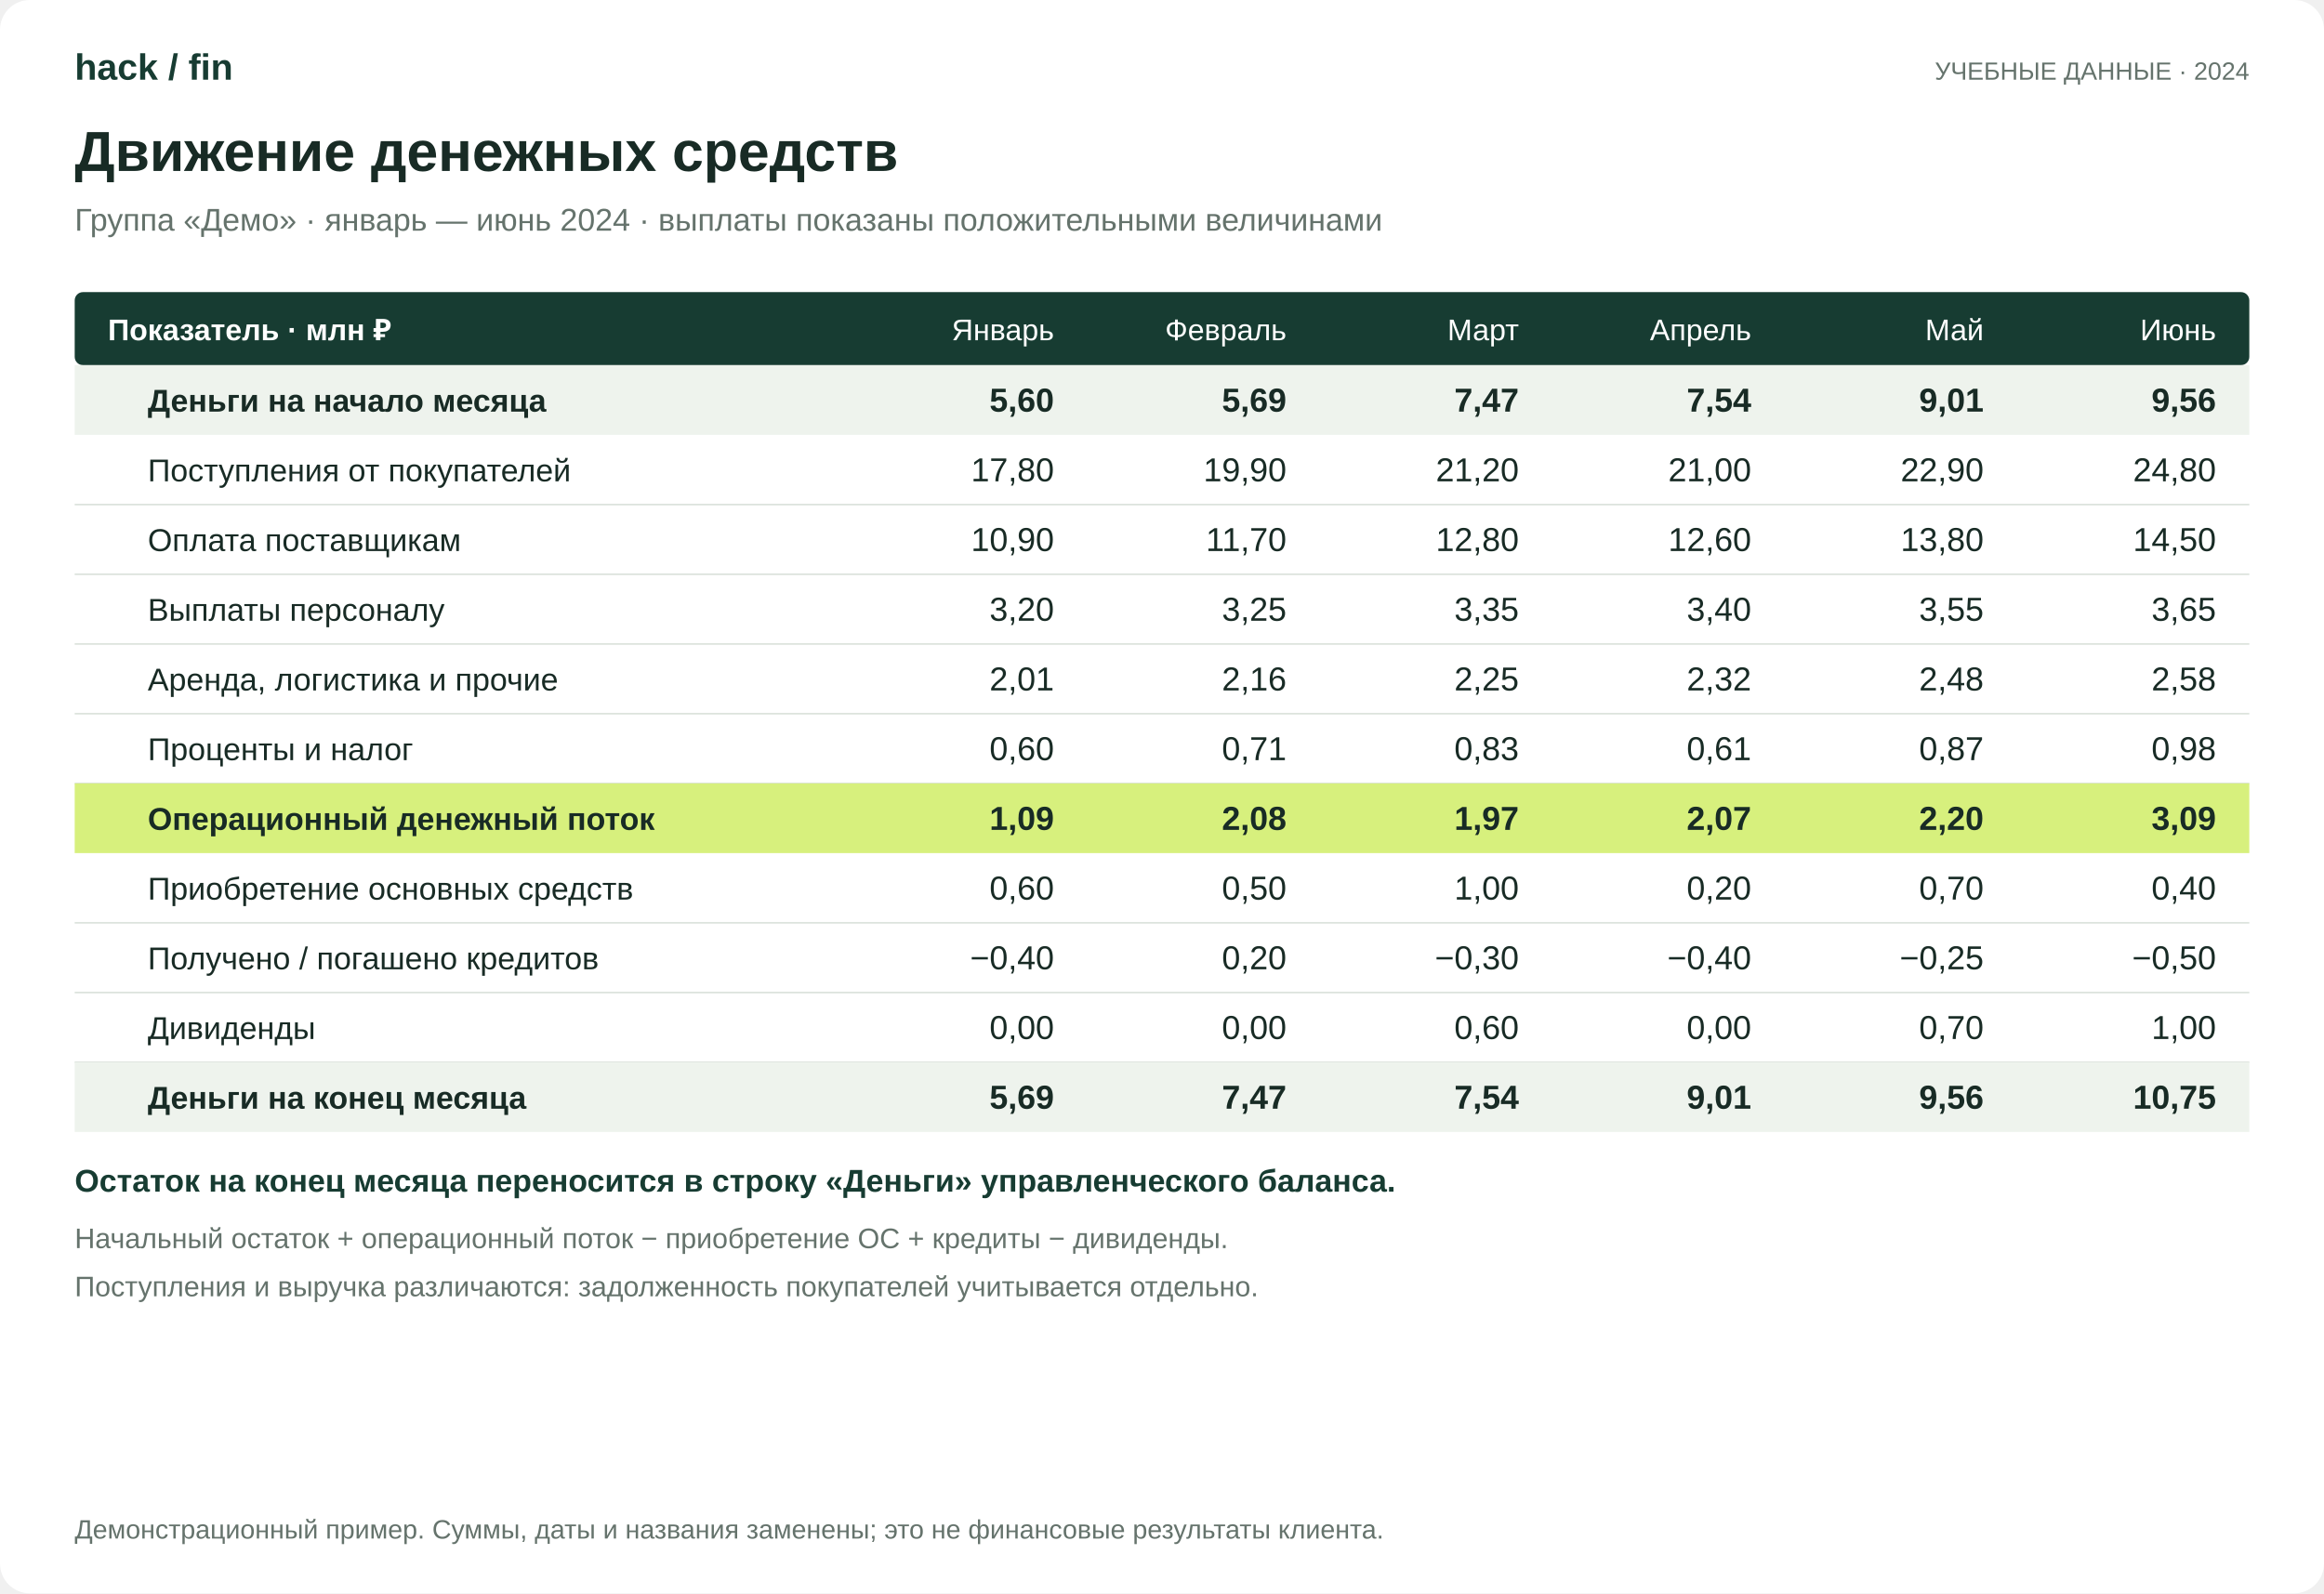
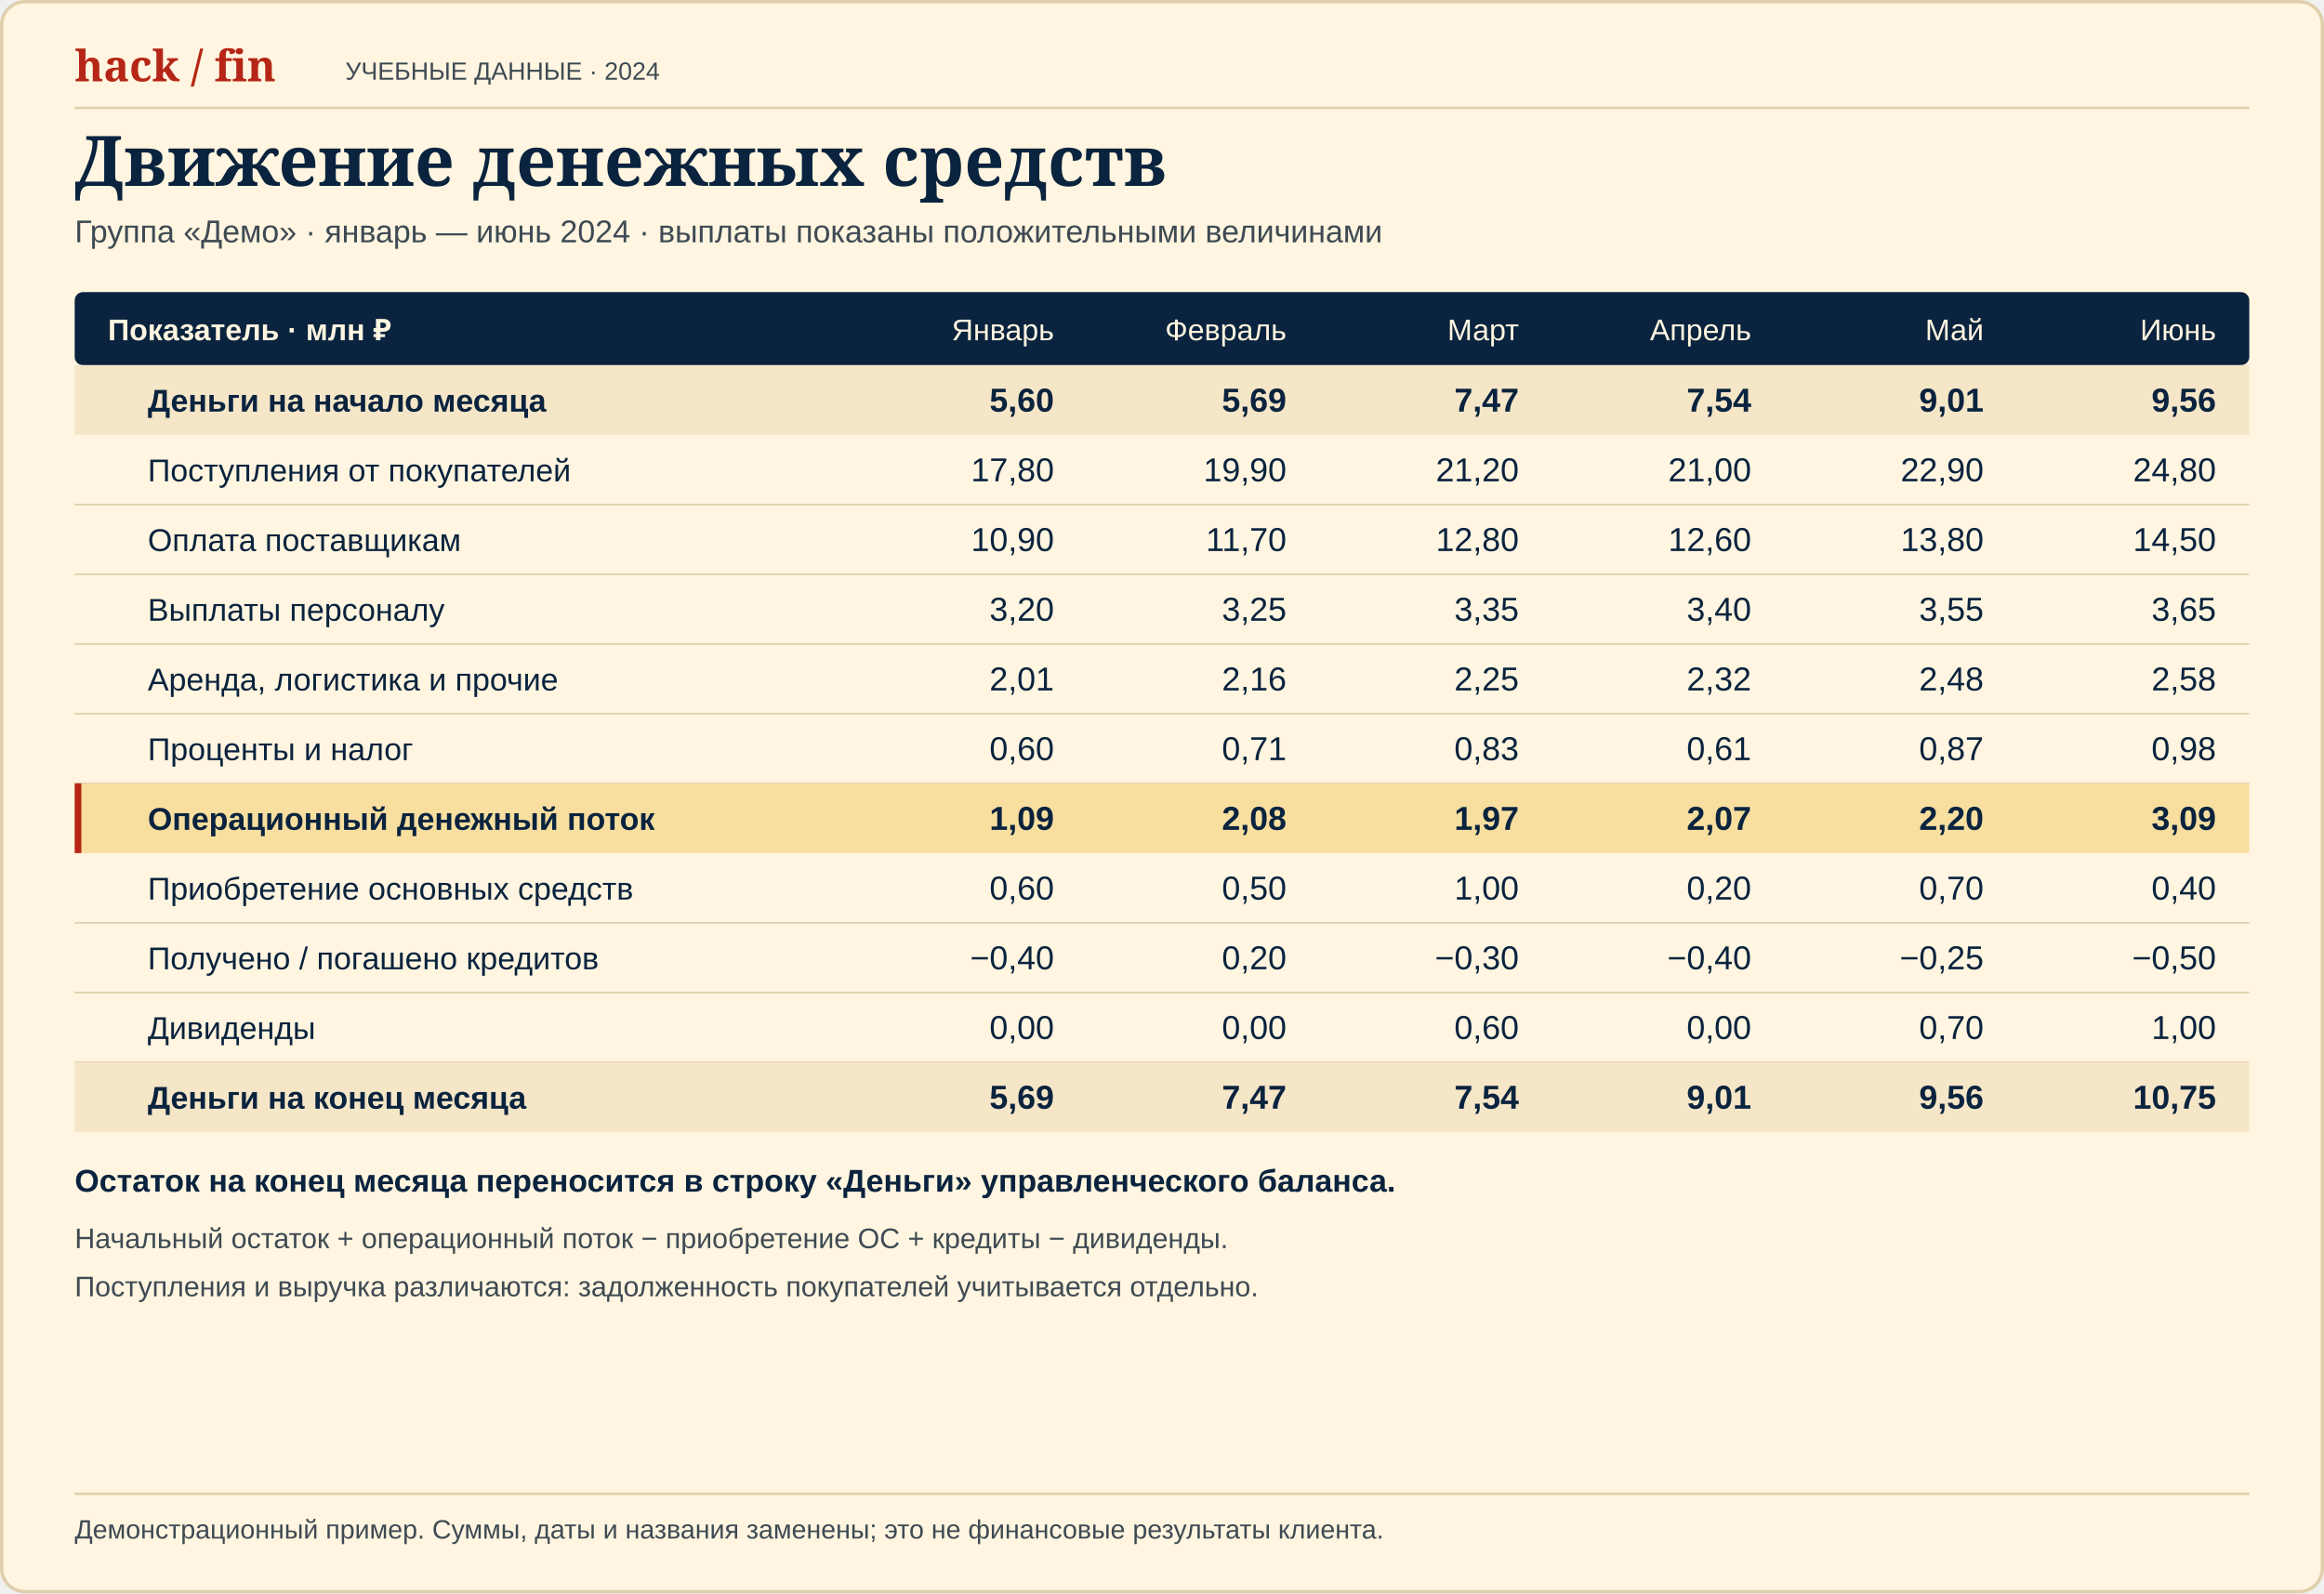
<svg xmlns="http://www.w3.org/2000/svg" width="1400" height="960" viewBox="0 0 1400 960" role="img" aria-labelledby="title desc">
-   <rect width="1400" height="960" rx="18" fill="#fff" />
-   <text x="45" y="48" fill="#173c32" font-size="22" font-weight="700" text-anchor="start" font-family="Arial, sans-serif">hack / fin</text>
-   <text x="1355" y="48" fill="#65736c" font-size="15" font-weight="400" text-anchor="end" font-family="Arial, sans-serif">УЧЕБНЫЕ ДАННЫЕ · 2024</text>
-   <text x="45" y="103" fill="#182b25" font-size="34" font-weight="600" text-anchor="start" font-family="Arial, sans-serif">Движение денежных средств</text>
-   <text x="45" y="139" fill="#65736c" font-size="19" font-weight="400" text-anchor="start" font-family="Arial, sans-serif">Группа «Демо» · январь — июнь 2024 · выплаты показаны положительными величинами</text>
-   <rect x="45" y="176" width="1310" height="44" fill="#173c32" rx="5" />
-   <text x="65" y="205" fill="#fff" font-size="18" font-weight="600" text-anchor="start" font-family="Arial, sans-serif">Показатель · млн ₽</text>
-   <text x="635" y="205" fill="#fff" font-size="18" font-weight="400" text-anchor="end" font-family="Arial, sans-serif">Январь</text>
-   <text x="775" y="205" fill="#fff" font-size="18" font-weight="400" text-anchor="end" font-family="Arial, sans-serif">Февраль</text>
-   <text x="915" y="205" fill="#fff" font-size="18" font-weight="400" text-anchor="end" font-family="Arial, sans-serif">Март</text>
-   <text x="1055" y="205" fill="#fff" font-size="18" font-weight="400" text-anchor="end" font-family="Arial, sans-serif">Апрель</text>
-   <text x="1195" y="205" fill="#fff" font-size="18" font-weight="400" text-anchor="end" font-family="Arial, sans-serif">Май</text>
-   <text x="1335" y="205" fill="#fff" font-size="18" font-weight="400" text-anchor="end" font-family="Arial, sans-serif">Июнь</text>
-   <rect x="45" y="220" width="1310" height="42" fill="#eef3ed" />
-   <text x="89" y="248" fill="#182b25" font-size="19" font-weight="600" text-anchor="start" font-family="Arial, sans-serif">Деньги на начало месяца</text>
-   <text x="635" y="248" fill="#182b25" font-size="20" font-weight="600" text-anchor="end" font-family="Arial, sans-serif">5,60</text>
-   <text x="775" y="248" fill="#182b25" font-size="20" font-weight="600" text-anchor="end" font-family="Arial, sans-serif">5,69</text>
-   <text x="915" y="248" fill="#182b25" font-size="20" font-weight="600" text-anchor="end" font-family="Arial, sans-serif">7,47</text>
-   <text x="1055" y="248" fill="#182b25" font-size="20" font-weight="600" text-anchor="end" font-family="Arial, sans-serif">7,54</text>
-   <text x="1195" y="248" fill="#182b25" font-size="20" font-weight="600" text-anchor="end" font-family="Arial, sans-serif">9,01</text>
-   <text x="1335" y="248" fill="#182b25" font-size="20" font-weight="600" text-anchor="end" font-family="Arial, sans-serif">9,56</text>
-   <line x1="45" y1="304" x2="1355" y2="304" stroke="#dce3dd" />
-   <text x="89" y="290" fill="#182b25" font-size="19" font-weight="400" text-anchor="start" font-family="Arial, sans-serif">Поступления от покупателей</text>
-   <text x="635" y="290" fill="#182b25" font-size="20" font-weight="400" text-anchor="end" font-family="Arial, sans-serif">17,80</text>
-   <text x="775" y="290" fill="#182b25" font-size="20" font-weight="400" text-anchor="end" font-family="Arial, sans-serif">19,90</text>
-   <text x="915" y="290" fill="#182b25" font-size="20" font-weight="400" text-anchor="end" font-family="Arial, sans-serif">21,20</text>
-   <text x="1055" y="290" fill="#182b25" font-size="20" font-weight="400" text-anchor="end" font-family="Arial, sans-serif">21,00</text>
-   <text x="1195" y="290" fill="#182b25" font-size="20" font-weight="400" text-anchor="end" font-family="Arial, sans-serif">22,90</text>
-   <text x="1335" y="290" fill="#182b25" font-size="20" font-weight="400" text-anchor="end" font-family="Arial, sans-serif">24,80</text>
-   <line x1="45" y1="346" x2="1355" y2="346" stroke="#dce3dd" />
-   <text x="89" y="332" fill="#182b25" font-size="19" font-weight="400" text-anchor="start" font-family="Arial, sans-serif">Оплата поставщикам</text>
-   <text x="635" y="332" fill="#182b25" font-size="20" font-weight="400" text-anchor="end" font-family="Arial, sans-serif">10,90</text>
-   <text x="775" y="332" fill="#182b25" font-size="20" font-weight="400" text-anchor="end" font-family="Arial, sans-serif">11,70</text>
-   <text x="915" y="332" fill="#182b25" font-size="20" font-weight="400" text-anchor="end" font-family="Arial, sans-serif">12,80</text>
-   <text x="1055" y="332" fill="#182b25" font-size="20" font-weight="400" text-anchor="end" font-family="Arial, sans-serif">12,60</text>
-   <text x="1195" y="332" fill="#182b25" font-size="20" font-weight="400" text-anchor="end" font-family="Arial, sans-serif">13,80</text>
-   <text x="1335" y="332" fill="#182b25" font-size="20" font-weight="400" text-anchor="end" font-family="Arial, sans-serif">14,50</text>
-   <line x1="45" y1="388" x2="1355" y2="388" stroke="#dce3dd" />
-   <text x="89" y="374" fill="#182b25" font-size="19" font-weight="400" text-anchor="start" font-family="Arial, sans-serif">Выплаты персоналу</text>
-   <text x="635" y="374" fill="#182b25" font-size="20" font-weight="400" text-anchor="end" font-family="Arial, sans-serif">3,20</text>
-   <text x="775" y="374" fill="#182b25" font-size="20" font-weight="400" text-anchor="end" font-family="Arial, sans-serif">3,25</text>
-   <text x="915" y="374" fill="#182b25" font-size="20" font-weight="400" text-anchor="end" font-family="Arial, sans-serif">3,35</text>
-   <text x="1055" y="374" fill="#182b25" font-size="20" font-weight="400" text-anchor="end" font-family="Arial, sans-serif">3,40</text>
-   <text x="1195" y="374" fill="#182b25" font-size="20" font-weight="400" text-anchor="end" font-family="Arial, sans-serif">3,55</text>
-   <text x="1335" y="374" fill="#182b25" font-size="20" font-weight="400" text-anchor="end" font-family="Arial, sans-serif">3,65</text>
-   <line x1="45" y1="430" x2="1355" y2="430" stroke="#dce3dd" />
-   <text x="89" y="416" fill="#182b25" font-size="19" font-weight="400" text-anchor="start" font-family="Arial, sans-serif">Аренда, логистика и прочие</text>
-   <text x="635" y="416" fill="#182b25" font-size="20" font-weight="400" text-anchor="end" font-family="Arial, sans-serif">2,01</text>
-   <text x="775" y="416" fill="#182b25" font-size="20" font-weight="400" text-anchor="end" font-family="Arial, sans-serif">2,16</text>
-   <text x="915" y="416" fill="#182b25" font-size="20" font-weight="400" text-anchor="end" font-family="Arial, sans-serif">2,25</text>
-   <text x="1055" y="416" fill="#182b25" font-size="20" font-weight="400" text-anchor="end" font-family="Arial, sans-serif">2,32</text>
-   <text x="1195" y="416" fill="#182b25" font-size="20" font-weight="400" text-anchor="end" font-family="Arial, sans-serif">2,48</text>
-   <text x="1335" y="416" fill="#182b25" font-size="20" font-weight="400" text-anchor="end" font-family="Arial, sans-serif">2,58</text>
-   <line x1="45" y1="472" x2="1355" y2="472" stroke="#dce3dd" />
-   <text x="89" y="458" fill="#182b25" font-size="19" font-weight="400" text-anchor="start" font-family="Arial, sans-serif">Проценты и налог</text>
-   <text x="635" y="458" fill="#182b25" font-size="20" font-weight="400" text-anchor="end" font-family="Arial, sans-serif">0,60</text>
-   <text x="775" y="458" fill="#182b25" font-size="20" font-weight="400" text-anchor="end" font-family="Arial, sans-serif">0,71</text>
-   <text x="915" y="458" fill="#182b25" font-size="20" font-weight="400" text-anchor="end" font-family="Arial, sans-serif">0,83</text>
-   <text x="1055" y="458" fill="#182b25" font-size="20" font-weight="400" text-anchor="end" font-family="Arial, sans-serif">0,61</text>
-   <text x="1195" y="458" fill="#182b25" font-size="20" font-weight="400" text-anchor="end" font-family="Arial, sans-serif">0,87</text>
-   <text x="1335" y="458" fill="#182b25" font-size="20" font-weight="400" text-anchor="end" font-family="Arial, sans-serif">0,98</text>
-   <rect x="45" y="472" width="1310" height="42" fill="#d7f07d" />
-   <text x="89" y="500" fill="#182b25" font-size="19" font-weight="600" text-anchor="start" font-family="Arial, sans-serif">Операционный денежный поток</text>
-   <text x="635" y="500" fill="#182b25" font-size="20" font-weight="600" text-anchor="end" font-family="Arial, sans-serif">1,09</text>
-   <text x="775" y="500" fill="#182b25" font-size="20" font-weight="600" text-anchor="end" font-family="Arial, sans-serif">2,08</text>
-   <text x="915" y="500" fill="#182b25" font-size="20" font-weight="600" text-anchor="end" font-family="Arial, sans-serif">1,97</text>
-   <text x="1055" y="500" fill="#182b25" font-size="20" font-weight="600" text-anchor="end" font-family="Arial, sans-serif">2,07</text>
-   <text x="1195" y="500" fill="#182b25" font-size="20" font-weight="600" text-anchor="end" font-family="Arial, sans-serif">2,20</text>
-   <text x="1335" y="500" fill="#182b25" font-size="20" font-weight="600" text-anchor="end" font-family="Arial, sans-serif">3,09</text>
-   <line x1="45" y1="556" x2="1355" y2="556" stroke="#dce3dd" />
-   <text x="89" y="542" fill="#182b25" font-size="19" font-weight="400" text-anchor="start" font-family="Arial, sans-serif">Приобретение основных средств</text>
-   <text x="635" y="542" fill="#182b25" font-size="20" font-weight="400" text-anchor="end" font-family="Arial, sans-serif">0,60</text>
-   <text x="775" y="542" fill="#182b25" font-size="20" font-weight="400" text-anchor="end" font-family="Arial, sans-serif">0,50</text>
-   <text x="915" y="542" fill="#182b25" font-size="20" font-weight="400" text-anchor="end" font-family="Arial, sans-serif">1,00</text>
-   <text x="1055" y="542" fill="#182b25" font-size="20" font-weight="400" text-anchor="end" font-family="Arial, sans-serif">0,20</text>
-   <text x="1195" y="542" fill="#182b25" font-size="20" font-weight="400" text-anchor="end" font-family="Arial, sans-serif">0,70</text>
-   <text x="1335" y="542" fill="#182b25" font-size="20" font-weight="400" text-anchor="end" font-family="Arial, sans-serif">0,40</text>
-   <line x1="45" y1="598" x2="1355" y2="598" stroke="#dce3dd" />
-   <text x="89" y="584" fill="#182b25" font-size="19" font-weight="400" text-anchor="start" font-family="Arial, sans-serif">Получено / погашено кредитов</text>
-   <text x="635" y="584" fill="#182b25" font-size="20" font-weight="400" text-anchor="end" font-family="Arial, sans-serif">−0,40</text>
-   <text x="775" y="584" fill="#182b25" font-size="20" font-weight="400" text-anchor="end" font-family="Arial, sans-serif">0,20</text>
-   <text x="915" y="584" fill="#182b25" font-size="20" font-weight="400" text-anchor="end" font-family="Arial, sans-serif">−0,30</text>
-   <text x="1055" y="584" fill="#182b25" font-size="20" font-weight="400" text-anchor="end" font-family="Arial, sans-serif">−0,40</text>
-   <text x="1195" y="584" fill="#182b25" font-size="20" font-weight="400" text-anchor="end" font-family="Arial, sans-serif">−0,25</text>
-   <text x="1335" y="584" fill="#182b25" font-size="20" font-weight="400" text-anchor="end" font-family="Arial, sans-serif">−0,50</text>
-   <line x1="45" y1="640" x2="1355" y2="640" stroke="#dce3dd" />
-   <text x="89" y="626" fill="#182b25" font-size="19" font-weight="400" text-anchor="start" font-family="Arial, sans-serif">Дивиденды</text>
-   <text x="635" y="626" fill="#182b25" font-size="20" font-weight="400" text-anchor="end" font-family="Arial, sans-serif">0,00</text>
-   <text x="775" y="626" fill="#182b25" font-size="20" font-weight="400" text-anchor="end" font-family="Arial, sans-serif">0,00</text>
-   <text x="915" y="626" fill="#182b25" font-size="20" font-weight="400" text-anchor="end" font-family="Arial, sans-serif">0,60</text>
-   <text x="1055" y="626" fill="#182b25" font-size="20" font-weight="400" text-anchor="end" font-family="Arial, sans-serif">0,00</text>
-   <text x="1195" y="626" fill="#182b25" font-size="20" font-weight="400" text-anchor="end" font-family="Arial, sans-serif">0,70</text>
-   <text x="1335" y="626" fill="#182b25" font-size="20" font-weight="400" text-anchor="end" font-family="Arial, sans-serif">1,00</text>
-   <rect x="45" y="640" width="1310" height="42" fill="#eef3ed" />
-   <text x="89" y="668" fill="#182b25" font-size="19" font-weight="600" text-anchor="start" font-family="Arial, sans-serif">Деньги на конец месяца</text>
-   <text x="635" y="668" fill="#182b25" font-size="20" font-weight="600" text-anchor="end" font-family="Arial, sans-serif">5,69</text>
-   <text x="775" y="668" fill="#182b25" font-size="20" font-weight="600" text-anchor="end" font-family="Arial, sans-serif">7,47</text>
-   <text x="915" y="668" fill="#182b25" font-size="20" font-weight="600" text-anchor="end" font-family="Arial, sans-serif">7,54</text>
-   <text x="1055" y="668" fill="#182b25" font-size="20" font-weight="600" text-anchor="end" font-family="Arial, sans-serif">9,01</text>
-   <text x="1195" y="668" fill="#182b25" font-size="20" font-weight="600" text-anchor="end" font-family="Arial, sans-serif">9,56</text>
-   <text x="1335" y="668" fill="#182b25" font-size="20" font-weight="600" text-anchor="end" font-family="Arial, sans-serif">10,75</text>
-   <text x="45" y="718" fill="#173c32" font-size="19" font-weight="600" text-anchor="start" font-family="Arial, sans-serif">Остаток на конец месяца переносится в строку «Деньги» управленческого баланса.</text>
-   <text x="45" y="752" fill="#65736c" font-size="17" font-weight="400" text-anchor="start" font-family="Arial, sans-serif">Начальный остаток + операционный поток − приобретение ОС + кредиты − дивиденды.</text>
-   <text x="45" y="781" fill="#65736c" font-size="17" font-weight="400" text-anchor="start" font-family="Arial, sans-serif">Поступления и выручка различаются: задолженность покупателей учитывается отдельно.</text>
-   <text x="45" y="927" fill="#65736c" font-size="16" font-weight="400" text-anchor="start" font-family="Arial, sans-serif">Демонстрационный пример. Суммы, даты и названия заменены; это не финансовые результаты клиента.</text>
+   <rect x="1" y="1" width="1398" height="958" rx="14" fill="#fff5e0" stroke="#dfcfac" stroke-width="2" />
+   <text x="45" y="49" fill="#b62617" font-size="26" font-weight="700" text-anchor="start" font-family="Georgia, serif">hack / fin</text>
+   <text x="208" y="48" fill="#3e4a53" font-size="15" font-weight="400" text-anchor="start" font-family="Arial, sans-serif">УЧЕБНЫЕ ДАННЫЕ · 2024</text>
+   <path d="M45 65H1355" stroke="#dfcfac" stroke-width="1.5" />
+   <text x="45" y="112" fill="#0a233e" font-size="42" font-weight="700" text-anchor="start" font-family="Georgia, serif">Движение денежных средств</text>
+   <text x="45" y="146" fill="#3e4a53" font-size="19" font-weight="400" text-anchor="start" font-family="Arial, sans-serif">Группа «Демо» · январь — июнь 2024 · выплаты показаны положительными величинами</text>
+   <rect x="45" y="176" width="1310" height="44" fill="#0a233e" rx="5" />
+   <text x="65" y="205" fill="#fff5e0" font-size="18" font-weight="600" text-anchor="start" font-family="Arial, sans-serif">Показатель · млн ₽</text>
+   <text x="635" y="205" fill="#fff5e0" font-size="18" font-weight="400" text-anchor="end" font-family="Arial, sans-serif">Январь</text>
+   <text x="775" y="205" fill="#fff5e0" font-size="18" font-weight="400" text-anchor="end" font-family="Arial, sans-serif">Февраль</text>
+   <text x="915" y="205" fill="#fff5e0" font-size="18" font-weight="400" text-anchor="end" font-family="Arial, sans-serif">Март</text>
+   <text x="1055" y="205" fill="#fff5e0" font-size="18" font-weight="400" text-anchor="end" font-family="Arial, sans-serif">Апрель</text>
+   <text x="1195" y="205" fill="#fff5e0" font-size="18" font-weight="400" text-anchor="end" font-family="Arial, sans-serif">Май</text>
+   <text x="1335" y="205" fill="#fff5e0" font-size="18" font-weight="400" text-anchor="end" font-family="Arial, sans-serif">Июнь</text>
+   <rect x="45" y="220" width="1310" height="42" fill="#f5e6c8" />
+   <text x="89" y="248" fill="#0a233e" font-size="19" font-weight="600" text-anchor="start" font-family="Arial, sans-serif">Деньги на начало месяца</text>
+   <text x="635" y="248" fill="#0a233e" font-size="20" font-weight="600" text-anchor="end" font-family="Arial, sans-serif">5,60</text>
+   <text x="775" y="248" fill="#0a233e" font-size="20" font-weight="600" text-anchor="end" font-family="Arial, sans-serif">5,69</text>
+   <text x="915" y="248" fill="#0a233e" font-size="20" font-weight="600" text-anchor="end" font-family="Arial, sans-serif">7,47</text>
+   <text x="1055" y="248" fill="#0a233e" font-size="20" font-weight="600" text-anchor="end" font-family="Arial, sans-serif">7,54</text>
+   <text x="1195" y="248" fill="#0a233e" font-size="20" font-weight="600" text-anchor="end" font-family="Arial, sans-serif">9,01</text>
+   <text x="1335" y="248" fill="#0a233e" font-size="20" font-weight="600" text-anchor="end" font-family="Arial, sans-serif">9,56</text>
+   <line x1="45" y1="304" x2="1355" y2="304" stroke="#dfcfac" />
+   <text x="89" y="290" fill="#0a233e" font-size="19" font-weight="400" text-anchor="start" font-family="Arial, sans-serif">Поступления от покупателей</text>
+   <text x="635" y="290" fill="#0a233e" font-size="20" font-weight="400" text-anchor="end" font-family="Arial, sans-serif">17,80</text>
+   <text x="775" y="290" fill="#0a233e" font-size="20" font-weight="400" text-anchor="end" font-family="Arial, sans-serif">19,90</text>
+   <text x="915" y="290" fill="#0a233e" font-size="20" font-weight="400" text-anchor="end" font-family="Arial, sans-serif">21,20</text>
+   <text x="1055" y="290" fill="#0a233e" font-size="20" font-weight="400" text-anchor="end" font-family="Arial, sans-serif">21,00</text>
+   <text x="1195" y="290" fill="#0a233e" font-size="20" font-weight="400" text-anchor="end" font-family="Arial, sans-serif">22,90</text>
+   <text x="1335" y="290" fill="#0a233e" font-size="20" font-weight="400" text-anchor="end" font-family="Arial, sans-serif">24,80</text>
+   <line x1="45" y1="346" x2="1355" y2="346" stroke="#dfcfac" />
+   <text x="89" y="332" fill="#0a233e" font-size="19" font-weight="400" text-anchor="start" font-family="Arial, sans-serif">Оплата поставщикам</text>
+   <text x="635" y="332" fill="#0a233e" font-size="20" font-weight="400" text-anchor="end" font-family="Arial, sans-serif">10,90</text>
+   <text x="775" y="332" fill="#0a233e" font-size="20" font-weight="400" text-anchor="end" font-family="Arial, sans-serif">11,70</text>
+   <text x="915" y="332" fill="#0a233e" font-size="20" font-weight="400" text-anchor="end" font-family="Arial, sans-serif">12,80</text>
+   <text x="1055" y="332" fill="#0a233e" font-size="20" font-weight="400" text-anchor="end" font-family="Arial, sans-serif">12,60</text>
+   <text x="1195" y="332" fill="#0a233e" font-size="20" font-weight="400" text-anchor="end" font-family="Arial, sans-serif">13,80</text>
+   <text x="1335" y="332" fill="#0a233e" font-size="20" font-weight="400" text-anchor="end" font-family="Arial, sans-serif">14,50</text>
+   <line x1="45" y1="388" x2="1355" y2="388" stroke="#dfcfac" />
+   <text x="89" y="374" fill="#0a233e" font-size="19" font-weight="400" text-anchor="start" font-family="Arial, sans-serif">Выплаты персоналу</text>
+   <text x="635" y="374" fill="#0a233e" font-size="20" font-weight="400" text-anchor="end" font-family="Arial, sans-serif">3,20</text>
+   <text x="775" y="374" fill="#0a233e" font-size="20" font-weight="400" text-anchor="end" font-family="Arial, sans-serif">3,25</text>
+   <text x="915" y="374" fill="#0a233e" font-size="20" font-weight="400" text-anchor="end" font-family="Arial, sans-serif">3,35</text>
+   <text x="1055" y="374" fill="#0a233e" font-size="20" font-weight="400" text-anchor="end" font-family="Arial, sans-serif">3,40</text>
+   <text x="1195" y="374" fill="#0a233e" font-size="20" font-weight="400" text-anchor="end" font-family="Arial, sans-serif">3,55</text>
+   <text x="1335" y="374" fill="#0a233e" font-size="20" font-weight="400" text-anchor="end" font-family="Arial, sans-serif">3,65</text>
+   <line x1="45" y1="430" x2="1355" y2="430" stroke="#dfcfac" />
+   <text x="89" y="416" fill="#0a233e" font-size="19" font-weight="400" text-anchor="start" font-family="Arial, sans-serif">Аренда, логистика и прочие</text>
+   <text x="635" y="416" fill="#0a233e" font-size="20" font-weight="400" text-anchor="end" font-family="Arial, sans-serif">2,01</text>
+   <text x="775" y="416" fill="#0a233e" font-size="20" font-weight="400" text-anchor="end" font-family="Arial, sans-serif">2,16</text>
+   <text x="915" y="416" fill="#0a233e" font-size="20" font-weight="400" text-anchor="end" font-family="Arial, sans-serif">2,25</text>
+   <text x="1055" y="416" fill="#0a233e" font-size="20" font-weight="400" text-anchor="end" font-family="Arial, sans-serif">2,32</text>
+   <text x="1195" y="416" fill="#0a233e" font-size="20" font-weight="400" text-anchor="end" font-family="Arial, sans-serif">2,48</text>
+   <text x="1335" y="416" fill="#0a233e" font-size="20" font-weight="400" text-anchor="end" font-family="Arial, sans-serif">2,58</text>
+   <line x1="45" y1="472" x2="1355" y2="472" stroke="#dfcfac" />
+   <text x="89" y="458" fill="#0a233e" font-size="19" font-weight="400" text-anchor="start" font-family="Arial, sans-serif">Проценты и налог</text>
+   <text x="635" y="458" fill="#0a233e" font-size="20" font-weight="400" text-anchor="end" font-family="Arial, sans-serif">0,60</text>
+   <text x="775" y="458" fill="#0a233e" font-size="20" font-weight="400" text-anchor="end" font-family="Arial, sans-serif">0,71</text>
+   <text x="915" y="458" fill="#0a233e" font-size="20" font-weight="400" text-anchor="end" font-family="Arial, sans-serif">0,83</text>
+   <text x="1055" y="458" fill="#0a233e" font-size="20" font-weight="400" text-anchor="end" font-family="Arial, sans-serif">0,61</text>
+   <text x="1195" y="458" fill="#0a233e" font-size="20" font-weight="400" text-anchor="end" font-family="Arial, sans-serif">0,87</text>
+   <text x="1335" y="458" fill="#0a233e" font-size="20" font-weight="400" text-anchor="end" font-family="Arial, sans-serif">0,98</text>
+   <rect x="45" y="472" width="1310" height="42" fill="#f8dfa0" />
+   <rect x="45" y="472" width="4" height="42" fill="#b62617" />
+   <text x="89" y="500" fill="#0a233e" font-size="19" font-weight="600" text-anchor="start" font-family="Arial, sans-serif">Операционный денежный поток</text>
+   <text x="635" y="500" fill="#0a233e" font-size="20" font-weight="600" text-anchor="end" font-family="Arial, sans-serif">1,09</text>
+   <text x="775" y="500" fill="#0a233e" font-size="20" font-weight="600" text-anchor="end" font-family="Arial, sans-serif">2,08</text>
+   <text x="915" y="500" fill="#0a233e" font-size="20" font-weight="600" text-anchor="end" font-family="Arial, sans-serif">1,97</text>
+   <text x="1055" y="500" fill="#0a233e" font-size="20" font-weight="600" text-anchor="end" font-family="Arial, sans-serif">2,07</text>
+   <text x="1195" y="500" fill="#0a233e" font-size="20" font-weight="600" text-anchor="end" font-family="Arial, sans-serif">2,20</text>
+   <text x="1335" y="500" fill="#0a233e" font-size="20" font-weight="600" text-anchor="end" font-family="Arial, sans-serif">3,09</text>
+   <line x1="45" y1="556" x2="1355" y2="556" stroke="#dfcfac" />
+   <text x="89" y="542" fill="#0a233e" font-size="19" font-weight="400" text-anchor="start" font-family="Arial, sans-serif">Приобретение основных средств</text>
+   <text x="635" y="542" fill="#0a233e" font-size="20" font-weight="400" text-anchor="end" font-family="Arial, sans-serif">0,60</text>
+   <text x="775" y="542" fill="#0a233e" font-size="20" font-weight="400" text-anchor="end" font-family="Arial, sans-serif">0,50</text>
+   <text x="915" y="542" fill="#0a233e" font-size="20" font-weight="400" text-anchor="end" font-family="Arial, sans-serif">1,00</text>
+   <text x="1055" y="542" fill="#0a233e" font-size="20" font-weight="400" text-anchor="end" font-family="Arial, sans-serif">0,20</text>
+   <text x="1195" y="542" fill="#0a233e" font-size="20" font-weight="400" text-anchor="end" font-family="Arial, sans-serif">0,70</text>
+   <text x="1335" y="542" fill="#0a233e" font-size="20" font-weight="400" text-anchor="end" font-family="Arial, sans-serif">0,40</text>
+   <line x1="45" y1="598" x2="1355" y2="598" stroke="#dfcfac" />
+   <text x="89" y="584" fill="#0a233e" font-size="19" font-weight="400" text-anchor="start" font-family="Arial, sans-serif">Получено / погашено кредитов</text>
+   <text x="635" y="584" fill="#0a233e" font-size="20" font-weight="400" text-anchor="end" font-family="Arial, sans-serif">−0,40</text>
+   <text x="775" y="584" fill="#0a233e" font-size="20" font-weight="400" text-anchor="end" font-family="Arial, sans-serif">0,20</text>
+   <text x="915" y="584" fill="#0a233e" font-size="20" font-weight="400" text-anchor="end" font-family="Arial, sans-serif">−0,30</text>
+   <text x="1055" y="584" fill="#0a233e" font-size="20" font-weight="400" text-anchor="end" font-family="Arial, sans-serif">−0,40</text>
+   <text x="1195" y="584" fill="#0a233e" font-size="20" font-weight="400" text-anchor="end" font-family="Arial, sans-serif">−0,25</text>
+   <text x="1335" y="584" fill="#0a233e" font-size="20" font-weight="400" text-anchor="end" font-family="Arial, sans-serif">−0,50</text>
+   <line x1="45" y1="640" x2="1355" y2="640" stroke="#dfcfac" />
+   <text x="89" y="626" fill="#0a233e" font-size="19" font-weight="400" text-anchor="start" font-family="Arial, sans-serif">Дивиденды</text>
+   <text x="635" y="626" fill="#0a233e" font-size="20" font-weight="400" text-anchor="end" font-family="Arial, sans-serif">0,00</text>
+   <text x="775" y="626" fill="#0a233e" font-size="20" font-weight="400" text-anchor="end" font-family="Arial, sans-serif">0,00</text>
+   <text x="915" y="626" fill="#0a233e" font-size="20" font-weight="400" text-anchor="end" font-family="Arial, sans-serif">0,60</text>
+   <text x="1055" y="626" fill="#0a233e" font-size="20" font-weight="400" text-anchor="end" font-family="Arial, sans-serif">0,00</text>
+   <text x="1195" y="626" fill="#0a233e" font-size="20" font-weight="400" text-anchor="end" font-family="Arial, sans-serif">0,70</text>
+   <text x="1335" y="626" fill="#0a233e" font-size="20" font-weight="400" text-anchor="end" font-family="Arial, sans-serif">1,00</text>
+   <rect x="45" y="640" width="1310" height="42" fill="#f5e6c8" />
+   <text x="89" y="668" fill="#0a233e" font-size="19" font-weight="600" text-anchor="start" font-family="Arial, sans-serif">Деньги на конец месяца</text>
+   <text x="635" y="668" fill="#0a233e" font-size="20" font-weight="600" text-anchor="end" font-family="Arial, sans-serif">5,69</text>
+   <text x="775" y="668" fill="#0a233e" font-size="20" font-weight="600" text-anchor="end" font-family="Arial, sans-serif">7,47</text>
+   <text x="915" y="668" fill="#0a233e" font-size="20" font-weight="600" text-anchor="end" font-family="Arial, sans-serif">7,54</text>
+   <text x="1055" y="668" fill="#0a233e" font-size="20" font-weight="600" text-anchor="end" font-family="Arial, sans-serif">9,01</text>
+   <text x="1195" y="668" fill="#0a233e" font-size="20" font-weight="600" text-anchor="end" font-family="Arial, sans-serif">9,56</text>
+   <text x="1335" y="668" fill="#0a233e" font-size="20" font-weight="600" text-anchor="end" font-family="Arial, sans-serif">10,75</text>
+   <text x="45" y="718" fill="#0a233e" font-size="19" font-weight="600" text-anchor="start" font-family="Arial, sans-serif">Остаток на конец месяца переносится в строку «Деньги» управленческого баланса.</text>
+   <text x="45" y="752" fill="#3e4a53" font-size="17" font-weight="400" text-anchor="start" font-family="Arial, sans-serif">Начальный остаток + операционный поток − приобретение ОС + кредиты − дивиденды.</text>
+   <text x="45" y="781" fill="#3e4a53" font-size="17" font-weight="400" text-anchor="start" font-family="Arial, sans-serif">Поступления и выручка различаются: задолженность покупателей учитывается отдельно.</text>
+   <path d="M45 900H1355" stroke="#dfcfac" stroke-width="1.5" />
+   <text x="45" y="927" fill="#3e4a53" font-size="16" font-weight="400" text-anchor="start" font-family="Arial, sans-serif">Демонстрационный пример. Суммы, даты и названия заменены; это не финансовые результаты клиента.</text>
</svg>
